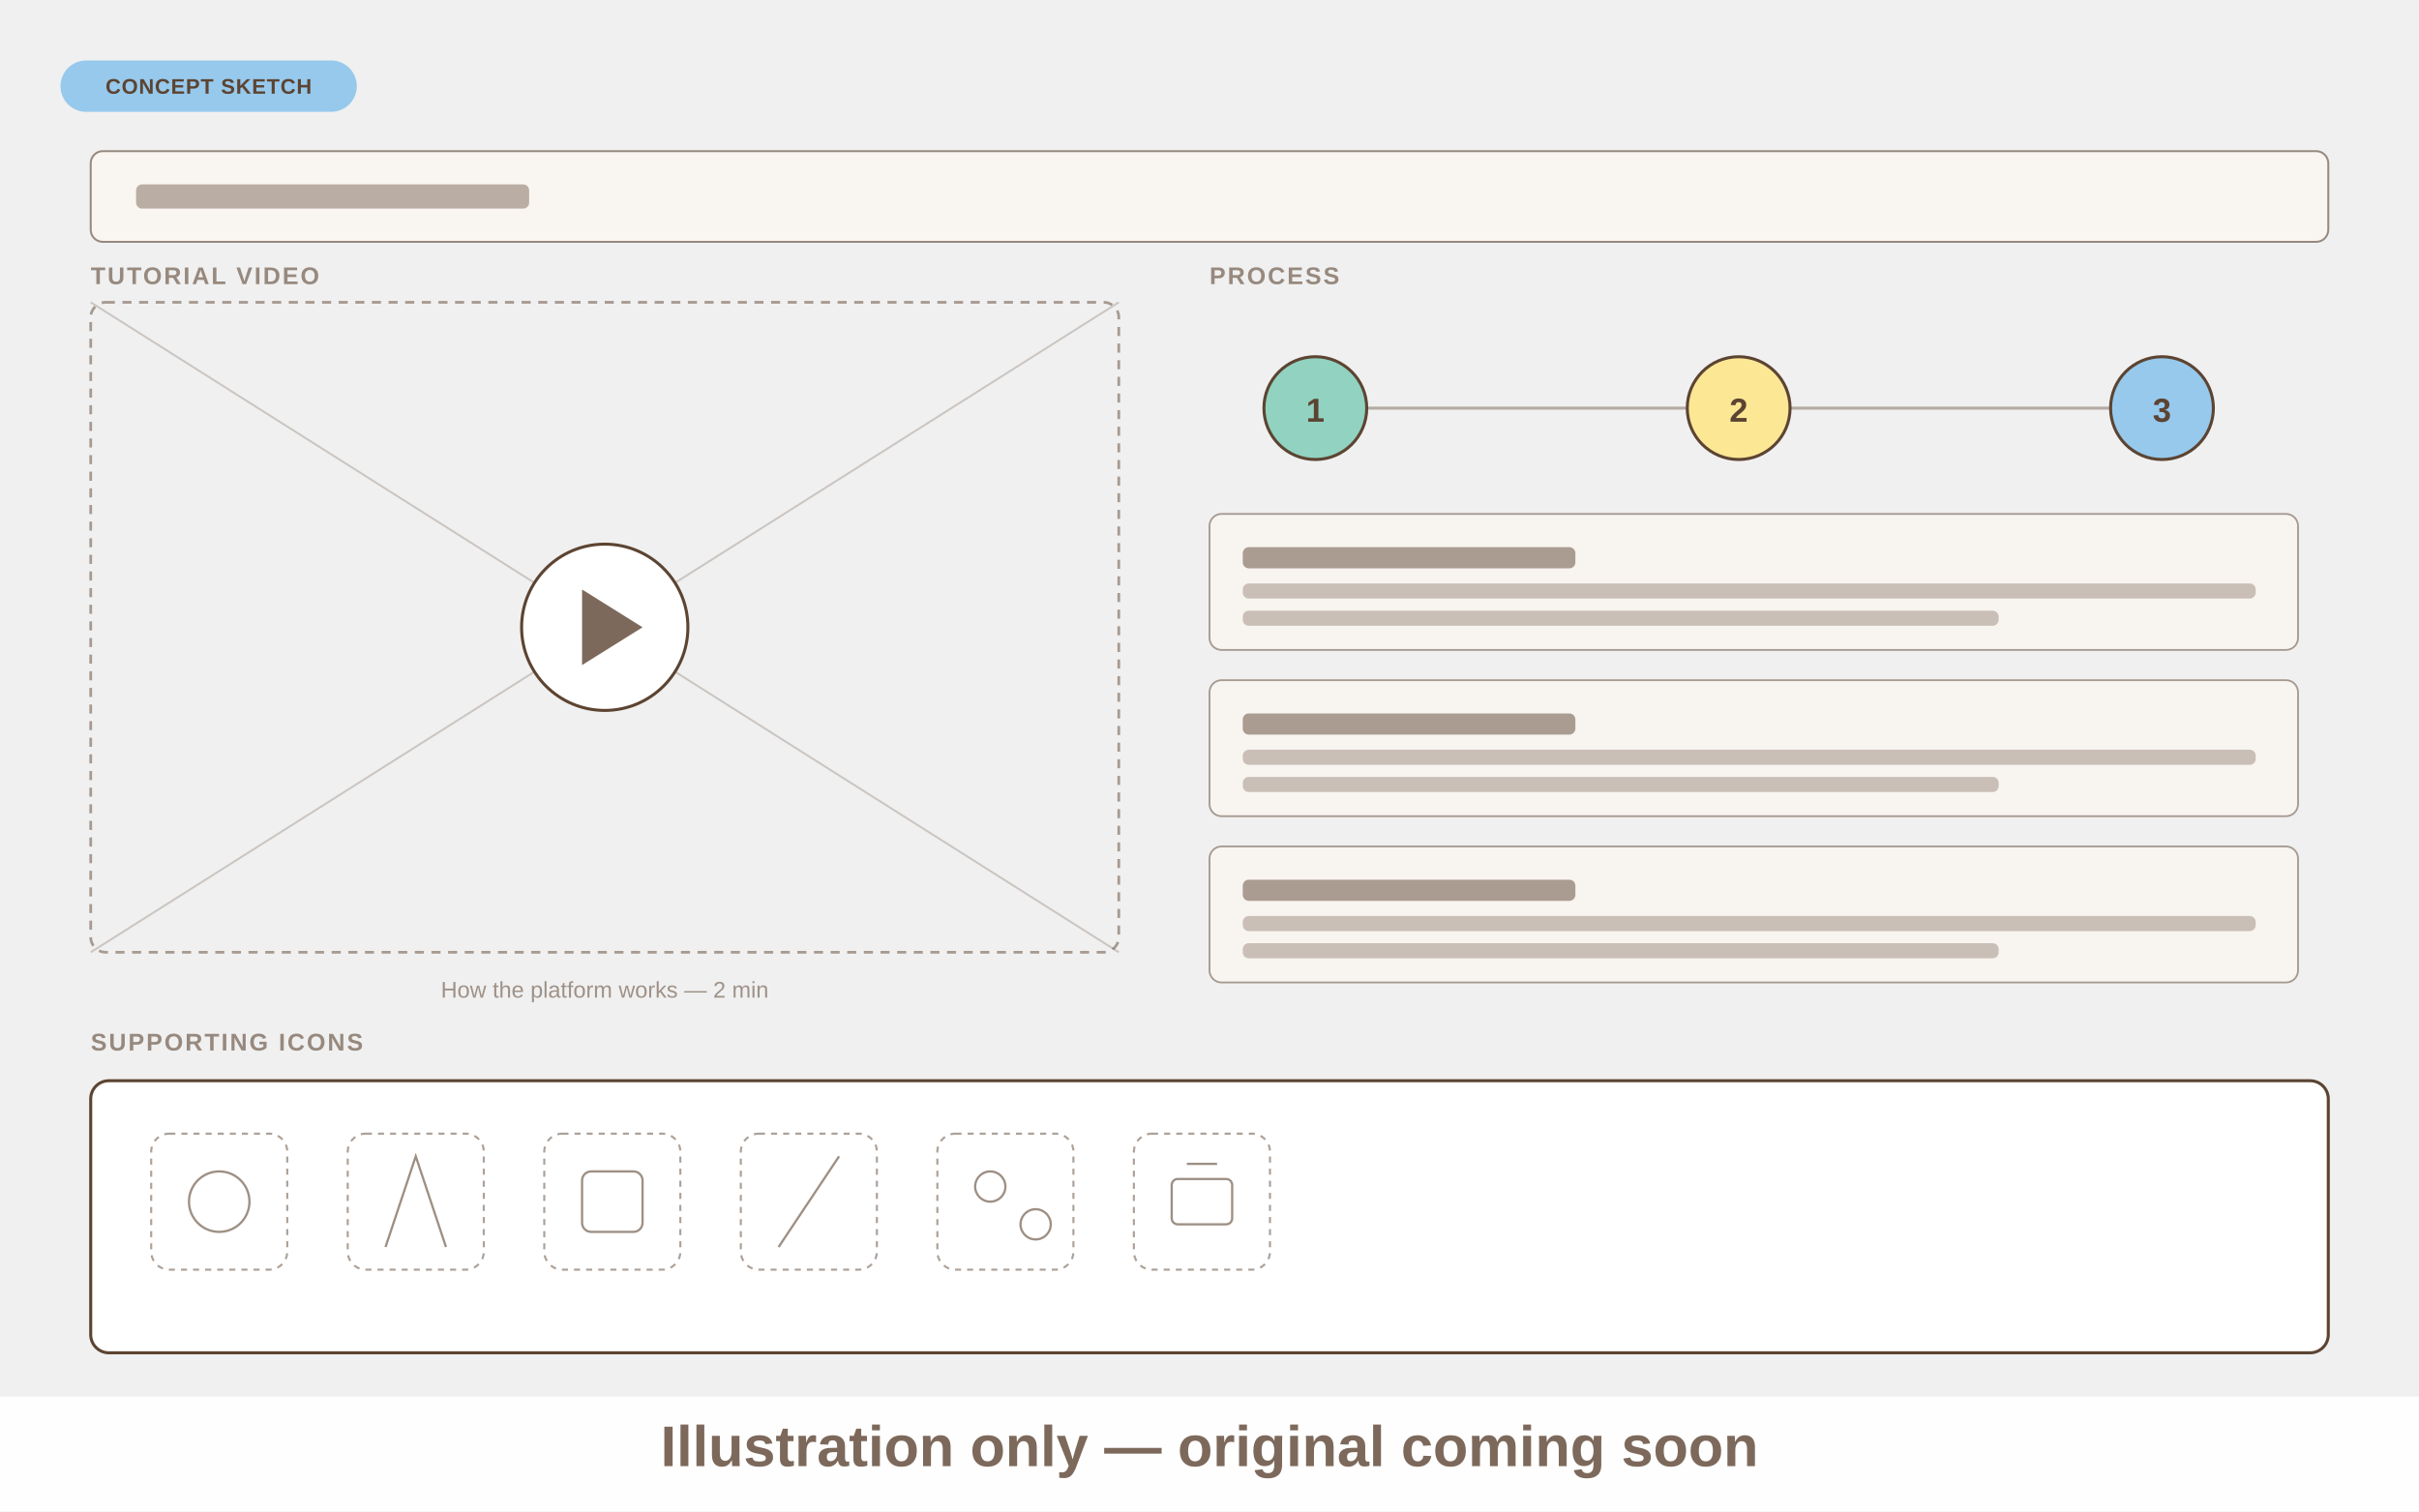
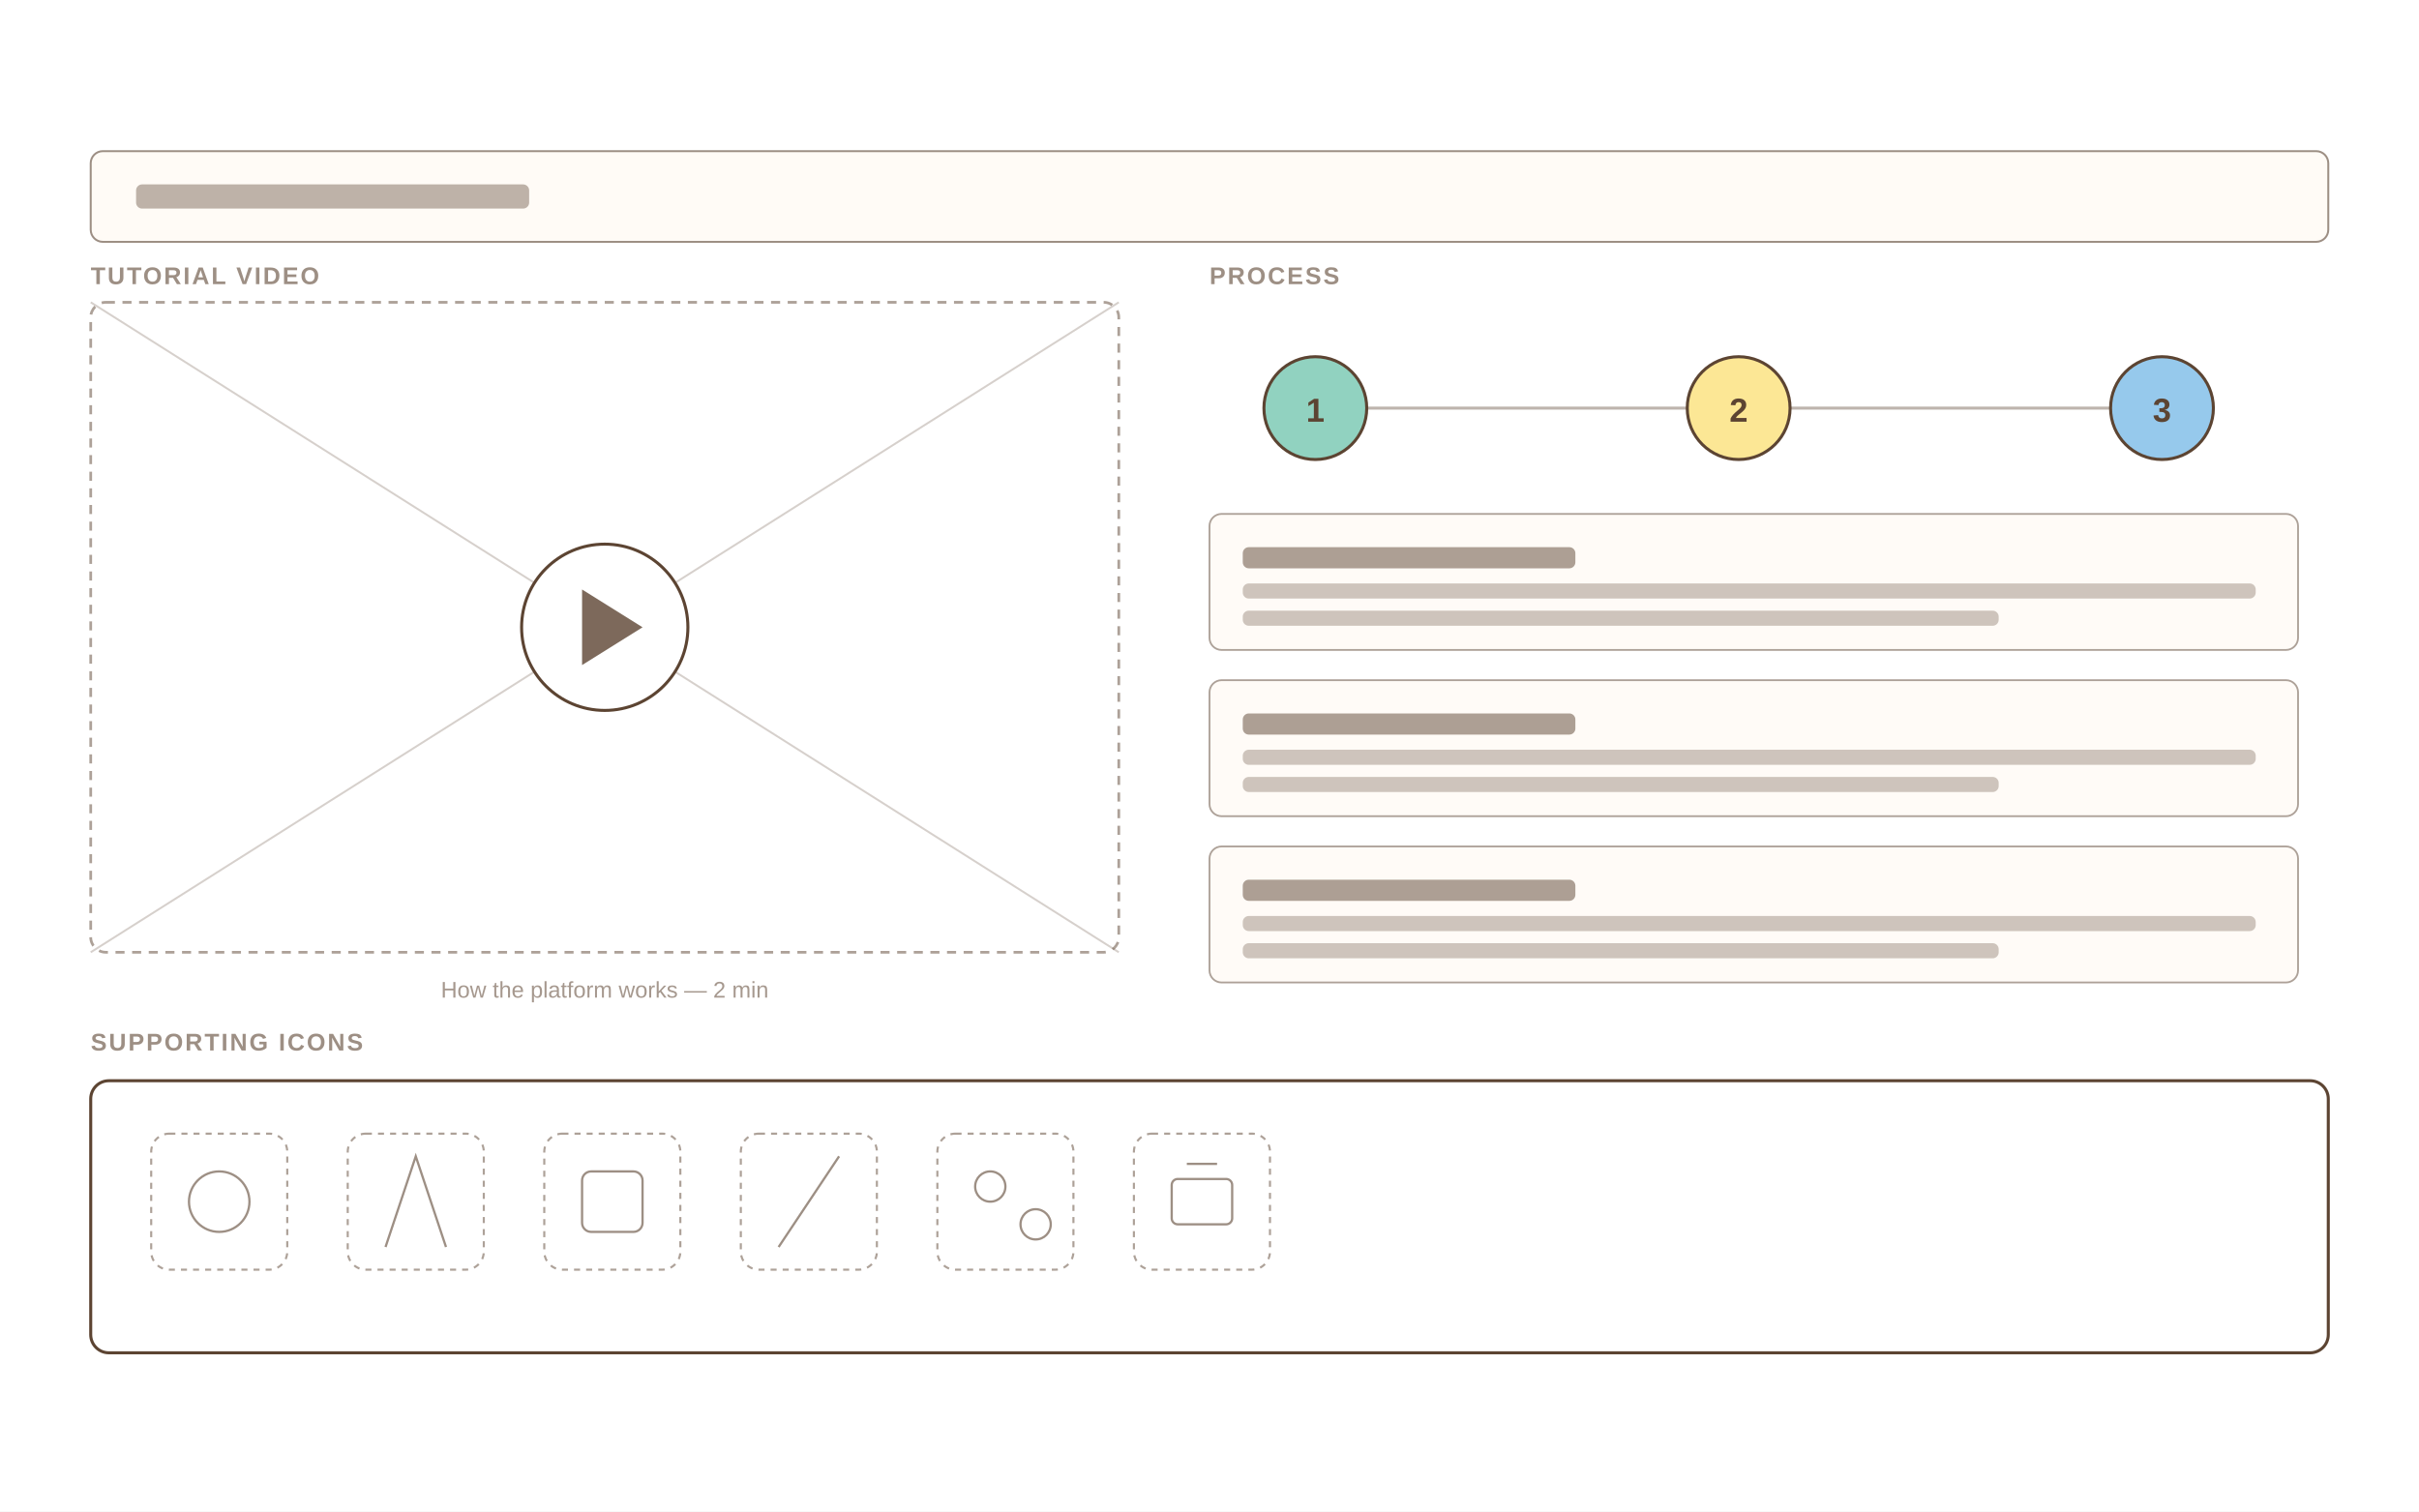
<svg xmlns="http://www.w3.org/2000/svg" viewBox="0 0 1600 1000">
-   <rect x="40" y="40" width="196" height="34" rx="17" fill="#96C9EC" />
-   <text x="138" y="62" font-family="Arial, Helvetica, sans-serif" font-size="14" font-weight="700" fill="#5C4432" text-anchor="middle" letter-spacing="0.5">CONCEPT SKETCH</text>
+   <rect x="0" y="0" width="1600" height="1000" fill="#FFFFFF" />
  <rect x="60" y="100" width="1480" height="60" rx="8" fill="#FFF8F0" stroke="#5C4432" stroke-width="1.3" opacity="0.6" />
  <rect x="90" y="122" width="260" height="16" rx="4" fill="#5C4432" opacity="0.4" />
  <text x="60" y="188" font-family="Arial, Helvetica, sans-serif" font-size="16" font-weight="700" fill="#5C4432" opacity="0.6" letter-spacing="0.08em">TUTORIAL VIDEO</text>
  <rect x="60" y="200" width="680" height="430" rx="10" fill="none" stroke="#5C4432" stroke-width="1.8" stroke-dasharray="6 5" opacity="0.5" />
  <line x1="60" y1="200" x2="740" y2="630" stroke="#5C4432" stroke-width="1.3" opacity="0.25" />
  <line x1="740" y1="200" x2="60" y2="630" stroke="#5C4432" stroke-width="1.3" opacity="0.25" />
  <circle cx="400" cy="415" r="55" fill="#FFFFFF" stroke="#5C4432" stroke-width="2" />
  <path d="M385,390 L385,440 L425,415 Z" fill="#5C4432" opacity="0.8" />
  <text x="400" y="660" font-family="Arial, Helvetica, sans-serif" font-size="15" fill="#5C4432" opacity="0.55" text-anchor="middle">How the platform works — 2 min</text>
  <text x="800" y="188" font-family="Arial, Helvetica, sans-serif" font-size="16" font-weight="700" fill="#5C4432" opacity="0.6" letter-spacing="0.08em">PROCESS</text>
  <circle cx="870" cy="270" r="34" fill="#91D2C0" stroke="#5C4432" stroke-width="2" />
  <text x="870" y="279" font-family="Arial, Helvetica, sans-serif" font-size="22" font-weight="700" fill="#5C4432" text-anchor="middle">1</text>
  <line x1="904" y1="270" x2="1116" y2="270" stroke="#5C4432" stroke-width="2" opacity="0.4" />
  <circle cx="1150" cy="270" r="34" fill="#FCE795" stroke="#5C4432" stroke-width="2" />
  <text x="1150" y="279" font-family="Arial, Helvetica, sans-serif" font-size="22" font-weight="700" fill="#5C4432" text-anchor="middle">2</text>
  <line x1="1184" y1="270" x2="1396" y2="270" stroke="#5C4432" stroke-width="2" opacity="0.4" />
  <circle cx="1430" cy="270" r="34" fill="#96C9EC" stroke="#5C4432" stroke-width="2" />
  <text x="1430" y="279" font-family="Arial, Helvetica, sans-serif" font-size="22" font-weight="700" fill="#5C4432" text-anchor="middle">3</text>
  <rect x="800" y="340" width="720" height="90" rx="8" fill="#FFF8F0" stroke="#5C4432" stroke-width="1.2" opacity="0.5" />
  <rect x="822" y="362" width="220" height="14" rx="4" fill="#5C4432" opacity="0.5" />
  <rect x="822" y="386" width="670" height="10" rx="4" fill="#5C4432" opacity="0.3" />
  <rect x="822" y="404" width="500" height="10" rx="4" fill="#5C4432" opacity="0.3" />
  <rect x="800" y="450" width="720" height="90" rx="8" fill="#FFF8F0" stroke="#5C4432" stroke-width="1.2" opacity="0.5" />
  <rect x="822" y="472" width="220" height="14" rx="4" fill="#5C4432" opacity="0.5" />
  <rect x="822" y="496" width="670" height="10" rx="4" fill="#5C4432" opacity="0.3" />
  <rect x="822" y="514" width="500" height="10" rx="4" fill="#5C4432" opacity="0.3" />
  <rect x="800" y="560" width="720" height="90" rx="8" fill="#FFF8F0" stroke="#5C4432" stroke-width="1.2" opacity="0.5" />
  <rect x="822" y="582" width="220" height="14" rx="4" fill="#5C4432" opacity="0.5" />
  <rect x="822" y="606" width="670" height="10" rx="4" fill="#5C4432" opacity="0.3" />
  <rect x="822" y="624" width="500" height="10" rx="4" fill="#5C4432" opacity="0.3" />
  <text x="60" y="695" font-family="Arial, Helvetica, sans-serif" font-size="16" font-weight="700" fill="#5C4432" opacity="0.6" letter-spacing="0.08em">SUPPORTING ICONS</text>
  <rect x="60" y="715" width="1480" height="180" rx="12" fill="#FFFFFF" stroke="#5C4432" stroke-width="2" />
  <rect x="100" y="750" width="90" height="90" rx="12" fill="none" stroke="#5C4432" stroke-width="1.4" stroke-dasharray="4 4" opacity="0.5" />
  <circle cx="145" cy="795" r="20" fill="none" stroke="#5C4432" stroke-width="1.5" opacity="0.6" />
  <rect x="230" y="750" width="90" height="90" rx="12" fill="none" stroke="#5C4432" stroke-width="1.4" stroke-dasharray="4 4" opacity="0.5" />
  <path d="M255,825 L275,765 L295,825" fill="none" stroke="#5C4432" stroke-width="1.5" opacity="0.6" />
  <rect x="360" y="750" width="90" height="90" rx="12" fill="none" stroke="#5C4432" stroke-width="1.4" stroke-dasharray="4 4" opacity="0.5" />
  <rect x="385" y="775" width="40" height="40" rx="6" fill="none" stroke="#5C4432" stroke-width="1.5" opacity="0.6" />
  <rect x="490" y="750" width="90" height="90" rx="12" fill="none" stroke="#5C4432" stroke-width="1.4" stroke-dasharray="4 4" opacity="0.5" />
  <line x1="515" y1="825" x2="555" y2="765" stroke="#5C4432" stroke-width="1.5" opacity="0.6" />
  <rect x="620" y="750" width="90" height="90" rx="12" fill="none" stroke="#5C4432" stroke-width="1.4" stroke-dasharray="4 4" opacity="0.5" />
  <circle cx="655" cy="785" r="10" fill="none" stroke="#5C4432" stroke-width="1.5" opacity="0.6" />
  <circle cx="685" cy="810" r="10" fill="none" stroke="#5C4432" stroke-width="1.5" opacity="0.6" />
  <rect x="750" y="750" width="90" height="90" rx="12" fill="none" stroke="#5C4432" stroke-width="1.4" stroke-dasharray="4 4" opacity="0.5" />
  <rect x="775" y="780" width="40" height="30" rx="4" fill="none" stroke="#5C4432" stroke-width="1.5" opacity="0.6" />
  <line x1="785" y1="770" x2="805" y2="770" stroke="#5C4432" stroke-width="1.5" opacity="0.6" />
-   <rect x="0" y="924" width="1600" height="76" fill="#FFFFFF" opacity="0.94" />
-   <text x="800" y="970" font-family="Arial, Helvetica, sans-serif" font-size="38" font-weight="700" fill="#5C4432" opacity="0.8" text-anchor="middle">Illustration only — original coming soon</text>
</svg>
